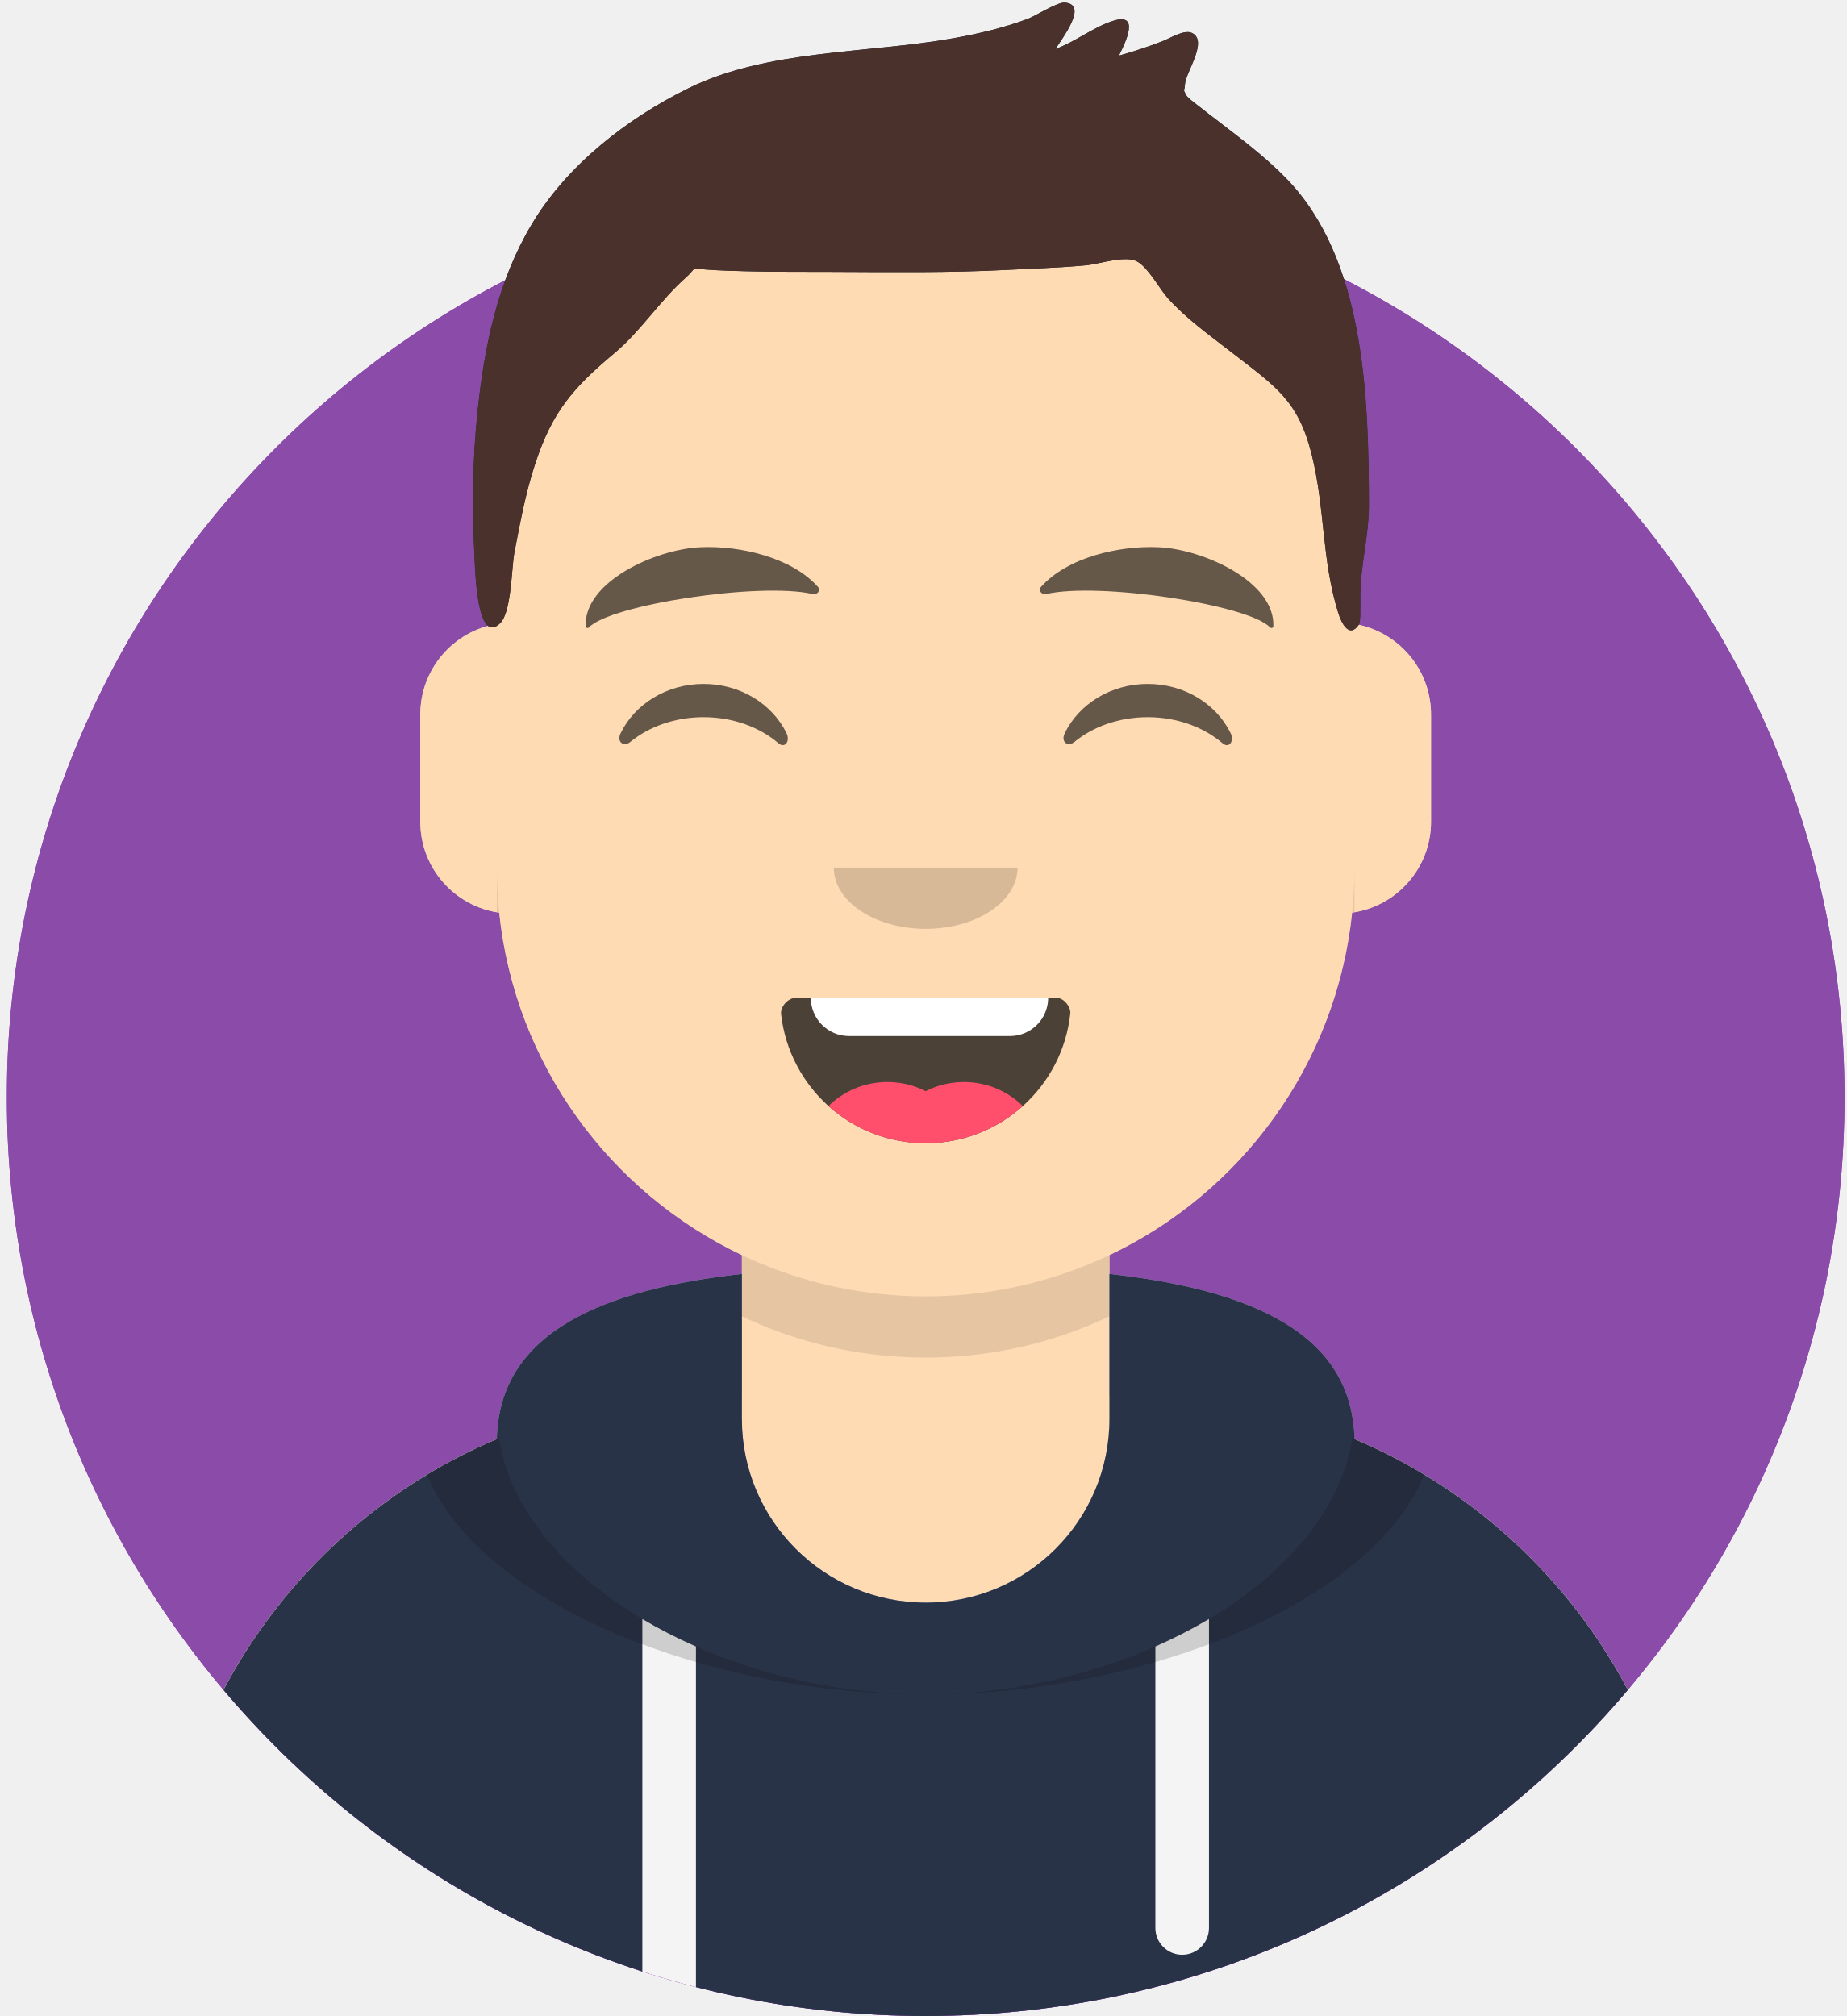
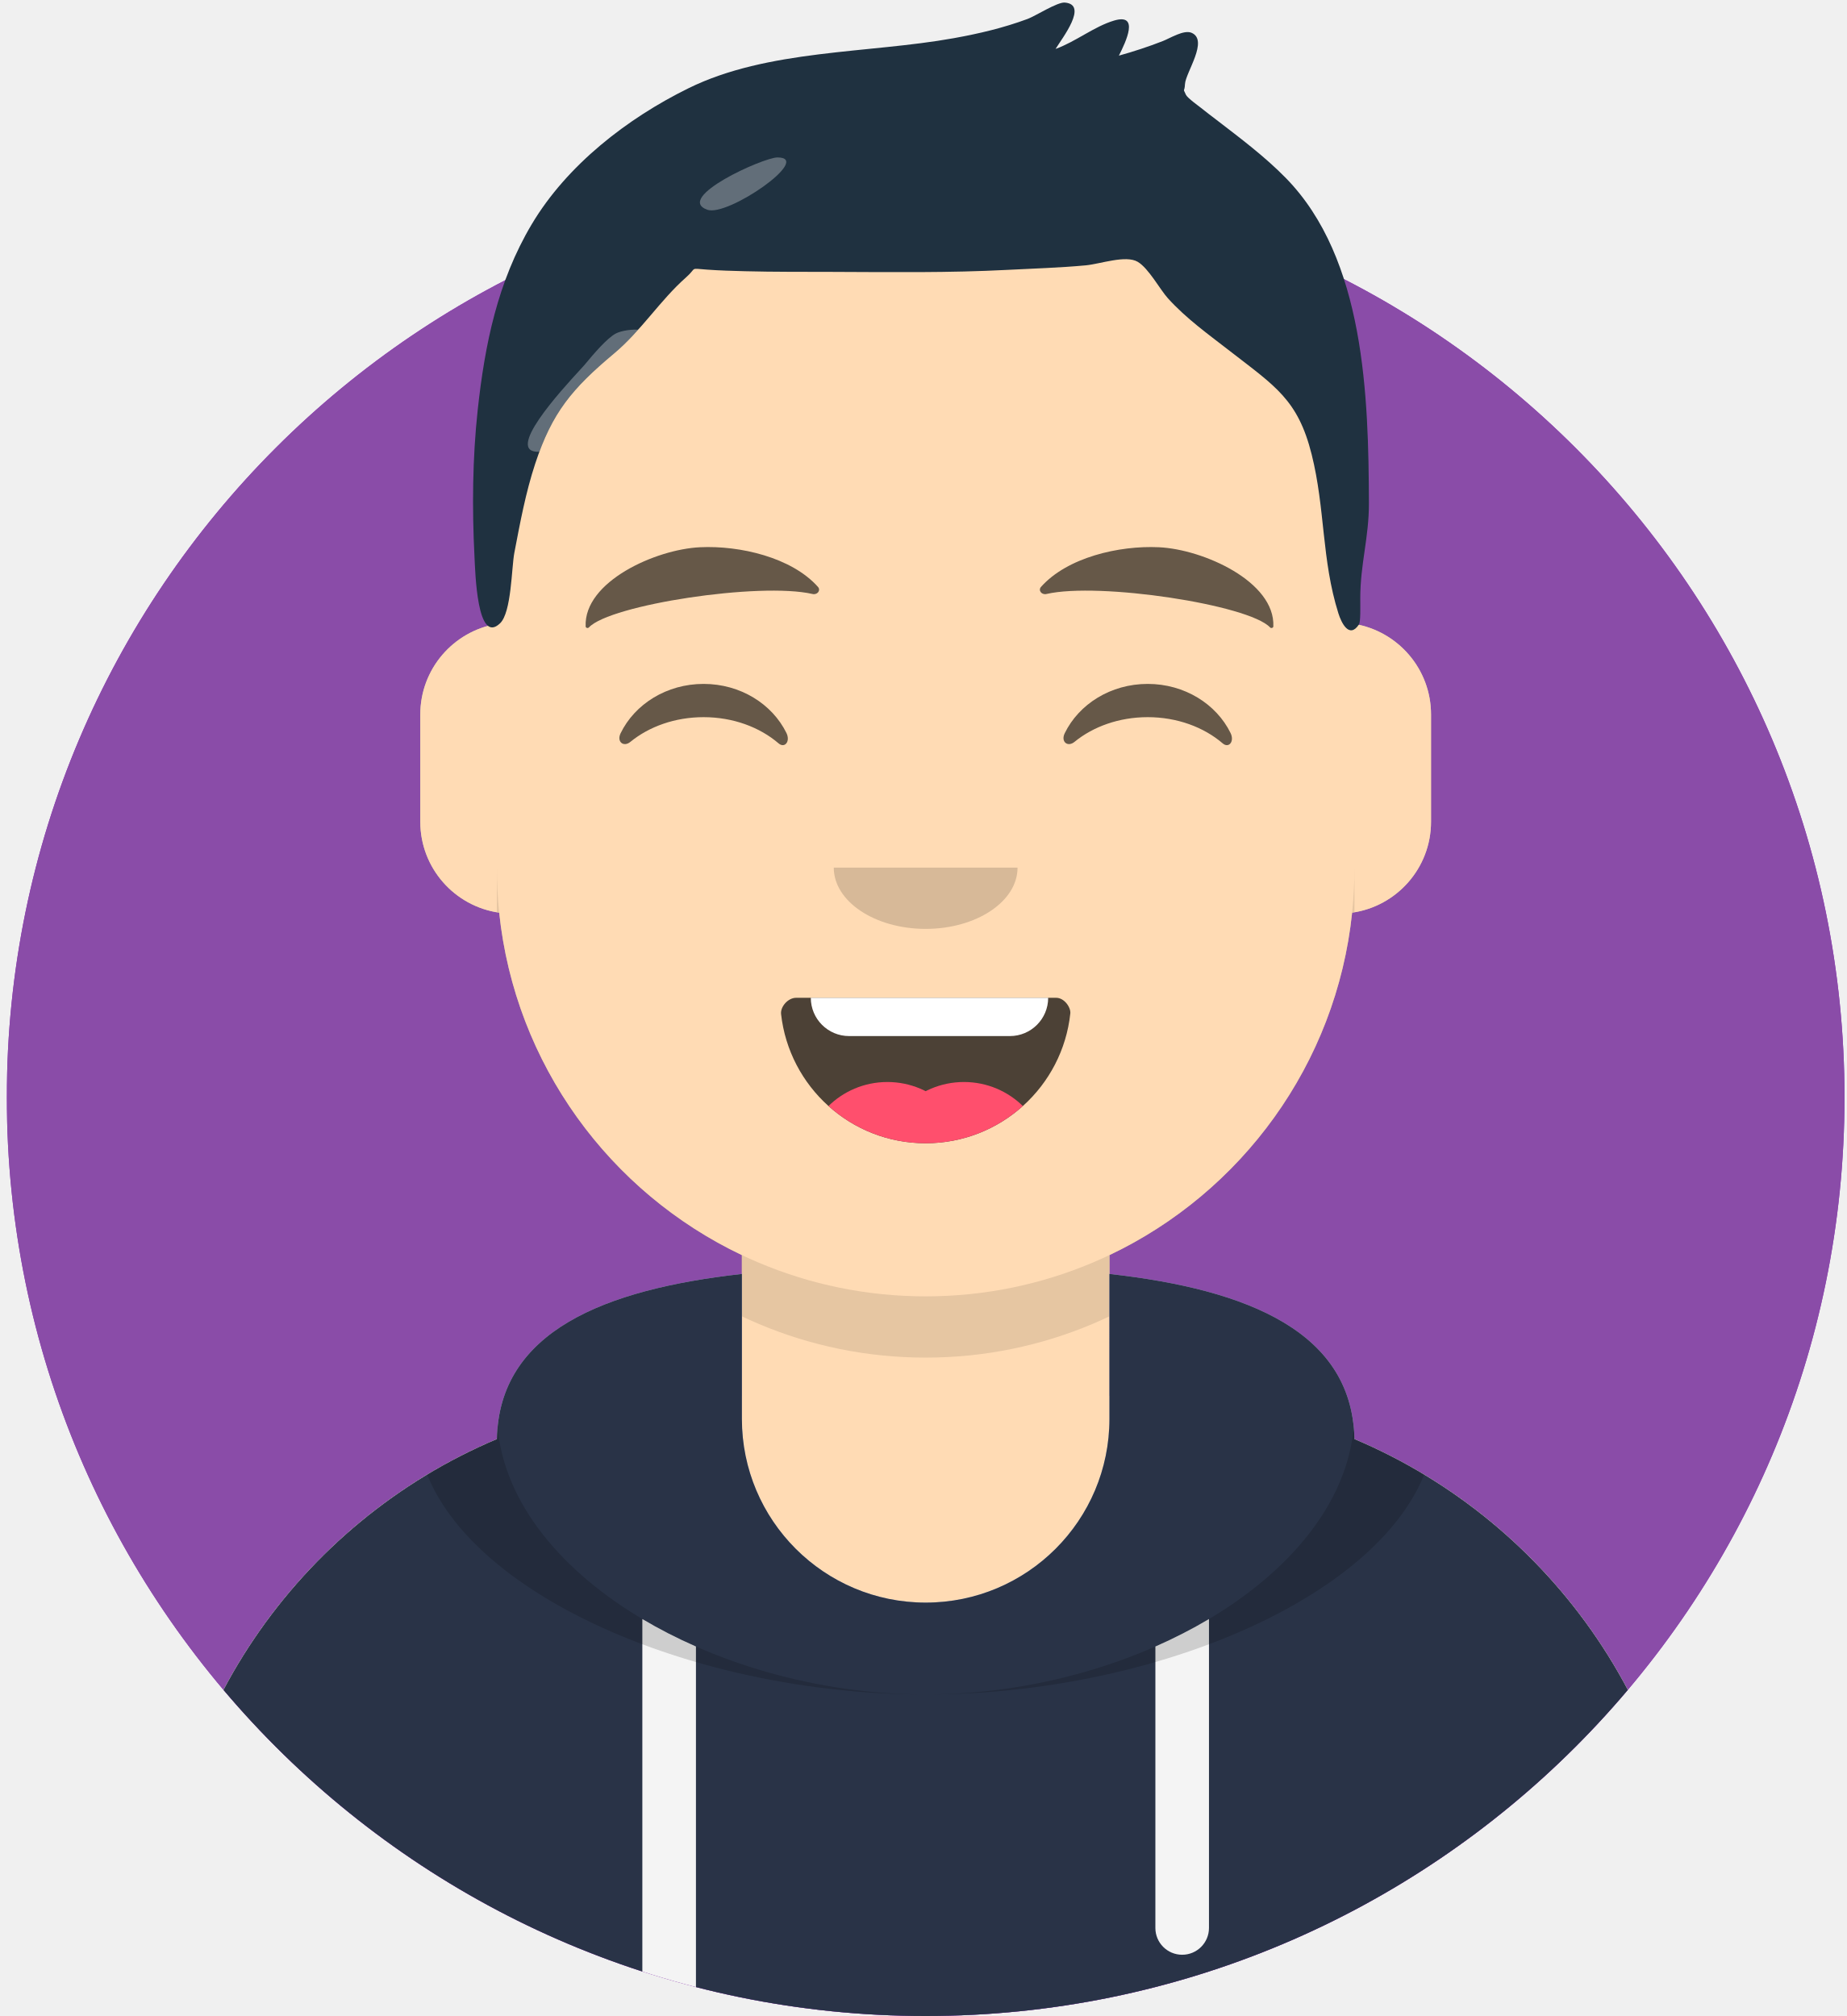
<svg xmlns="http://www.w3.org/2000/svg" xmlns:xlink="http://www.w3.org/1999/xlink" width="217px" height="237px" viewBox="0 0 217 237" version="1.1">
  <defs>
    <circle id="path-1" cx="108" cy="108" r="108" />
    <path d="M-3.19744231e-14,144 L-3.19744231e-14,-1.42108547e-14 L237.6,-1.42108547e-14 L237.6,144 L226.8,144 C226.8,203.647 178.447,252 118.8,252 C59.153,252 10.8,203.647 10.8,144 L10.8,144 L-3.19744231e-14,144 Z" id="path-3" />
    <path d="M90,0 C117.835,-5.11323436e-15 140.4,22.565 140.4,50.4 L140.401,55.949 C145.508,56.807 149.4,61.249 149.4,66.6 L149.4,79.2 C149.4,84.647 145.367,89.152 140.125,89.893 C138.265,107.718 127.114,122.78 111.601,130.149 L111.6,146.7 L115.2,146.7 C150.988,146.7 180,175.712 180,211.5 L180,219.6 L0,219.6 L0,211.5 C-4.38277231e-15,175.712 29.012,146.7 64.8,146.7 L68.4,146.7 L68.4,130.15 C52.886,122.78 41.735,107.718 39.875,89.893 C34.633,89.152 30.6,84.647 30.6,79.2 L30.6,66.6 C30.6,61.249 34.492,56.806 39.6,55.949 L39.6,50.4 C39.6,22.565 62.165,5.11323436e-15 90,0 Z" id="path-5" />
    <path d="M140.401,11.764 C156.691,13.587 169.2,18.597 169.2,31.569 L169.194,31.18 C192.467,41.01 208.8,64.047 208.8,90.9 L208.8,99 L28.8,99 L28.8,90.9 C28.8,64.047 45.133,41.01 68.406,31.18 C68.653,18.496 81.073,13.568 97.2,11.764 L97.2,28.8 C97.2,40.729 106.871,50.4 118.8,50.4 C130.729,50.4 140.4,40.729 140.4,28.8 L140.4,28.8 Z" id="path-7" />
    <path d="M31.606,13.615 C32.558,22.158 39.803,28.8 48.6,28.8 C57.424,28.8 64.687,22.117 65.603,13.536 C65.676,12.845 64.905,11.7 63.938,11.7 C50.534,11.7 40.264,11.7 33.378,11.7 C32.406,11.7 31.511,12.761 31.606,13.615 Z" id="path-9" />
    <rect id="path-11" x="0" y="0" width="237.6" height="252" />
    <path d="M118.135,20.928 C115.651,18.39 112.767,16.236 109.962,14.076 C109.343,13.6 108.715,13.135 108.109,12.641 C107.972,12.528 106.563,11.519 106.394,11.148 C105.988,10.254 106.224,10.95 106.28,9.884 C106.35,8.535 109.1,4.727 107.048,3.854 C106.146,3.47 104.536,4.492 103.67,4.83 C101.977,5.49 100.263,6.054 98.512,6.54 C99.351,4.869 100.95,1.524 97.944,2.419 C95.603,3.116 93.421,4.91 91.068,5.753 C91.847,4.477 94.96,0.523 92.147,0.302 C91.271,0.233 88.724,1.875 87.782,2.226 C84.959,3.275 82.075,3.953 79.111,4.487 C69.033,6.304 57.248,5.786 47.923,10.374 C40.735,13.911 33.636,19.4 29.484,26.389 C25.481,33.125 23.984,40.498 23.146,48.217 C22.532,53.882 22.482,59.738 22.769,65.424 C22.863,67.287 23.073,75.874 25.779,73.273 C27.127,71.978 27.117,66.745 27.457,64.974 C28.133,61.451 28.783,57.911 29.91,54.5 C31.895,48.49 34.238,45.687 39.184,41.547 C42.359,38.89 44.588,35.3 47.625,32.62 C48.99,31.416 47.949,31.542 50.143,31.7 C51.616,31.806 53.097,31.846 54.574,31.885 C57.99,31.974 61.412,31.951 64.829,31.963 C71.711,31.988 78.561,32.085 85.437,31.725 C88.492,31.565 91.556,31.478 94.603,31.195 C96.306,31.038 99.326,29.947 100.728,30.78 C102.01,31.543 103.342,34.034 104.263,35.054 C106.438,37.464 109.032,39.305 111.576,41.282 C116.881,45.403 119.559,46.98 121.17,53.421 C122.775,59.838 122.325,65.791 124.312,72.106 C124.662,73.217 125.586,75.13 126.726,73.415 C126.937,73.096 126.883,71.345 126.883,70.337 C126.883,66.27 127.913,63.218 127.9,59.123 C127.849,46.674 127.447,30.442 118.135,20.928 Z" id="path-13" />
  </defs>
  <g id="Website" stroke="none" stroke-width="1" fill="none" fill-rule="evenodd">
    <g id="mf-avatar" transform="translate(-10, -15)">
      <g id="Circle" transform="translate(10.8, 36)">
        <mask id="mask-2" fill="white">
          <use xlink:href="#path-1" />
        </mask>
        <use id="Circle-Background" fill="#972dc2" xlink:href="#path-1" />
        <g id="🖍-Circle-Color" mask="url(#mask-2)" fill="#8a4ca8">
          <rect id="🖍Color" x="0" y="0" width="216.445" height="216" />
        </g>
      </g>
      <mask id="mask-4" fill="white">
        <use xlink:href="#path-3" />
      </mask>
      <g id="Mask" />
      <g id="Avataaar" mask="url(#mask-4)">
        <g id="Body" transform="translate(28.8, 32.4)">
          <mask id="mask-6" fill="white">
            <use xlink:href="#path-5" />
          </mask>
          <use fill="#D0C6AC" xlink:href="#path-5" />
          <g id="Skin/👶🏻-05-Pale" mask="url(#mask-6)" fill="#FFDBB4">
            <g transform="translate(-28.8, 0)" id="Color">
              <rect x="0" y="0" width="238.384" height="220.355" />
            </g>
          </g>
          <path d="M39.6,84.6 C39.6,112.435 62.165,135 90,135 C117.835,135 140.4,112.435 140.4,84.6 L140.4,84.6 L140.4,91.8 C140.4,119.635 117.835,142.2 90,142.2 C62.165,142.2 39.6,119.635 39.6,91.8 Z" id="Neck-Shadow" fill-opacity="0.1" fill="#000000" mask="url(#mask-6)" />
        </g>
        <g id="Clothing/Hoodie" transform="translate(0, 153)">
          <mask id="mask-8" fill="white">
            <use xlink:href="#path-7" />
          </mask>
          <use id="Hoodie" fill="#B7C1DB" fill-rule="evenodd" xlink:href="#path-7" />
          <g id="Color/Palette/Slate" mask="url(#mask-8)" fill="#293347" fill-rule="evenodd">
            <rect id="🖍Color" x="0" y="0" width="238.491" height="99" />
          </g>
          <path d="M91.8,55.565 L91.8,99 L85.5,99 L85.499,52.335 C87.483,53.514 89.592,54.594 91.8,55.565 Z M152.101,52.334 L152.1,88.65 C152.1,90.39 150.69,91.8 148.95,91.8 C147.21,91.8 145.8,90.39 145.8,88.65 L145.801,55.565 C148.009,54.594 150.118,53.513 152.101,52.334 Z" id="Straps" fill="#F4F4F4" fill-rule="evenodd" mask="url(#mask-8)" />
          <path d="M155.733,11.451 C169.28,14.013 178.65,19.118 178.65,29.077 C178.65,46.818 148.916,61.2 118.8,61.2 C88.684,61.2 58.95,46.818 58.95,29.077 C58.95,19.118 68.32,14.013 81.867,11.451 C73.689,14.466 68.4,19.534 68.4,27.969 C68.4,46.322 93.439,61.2 118.8,61.2 C144.161,61.2 169.2,46.322 169.2,27.969 C169.2,19.71 164.13,14.679 156.241,11.642 Z" id="Shadow" fill-opacity="0.16" fill="#000000" fill-rule="evenodd" mask="url(#mask-8)" />
        </g>
        <g id="Face" transform="translate(68.4, 73.8)">
          <g id="Mouth/Smile" transform="translate(1.8, 46.8)">
            <mask id="mask-10" fill="white">
              <use xlink:href="#path-9" />
            </mask>
            <use id="Mouth" fill-opacity="0.7" fill="#000000" fill-rule="evenodd" xlink:href="#path-9" />
            <path d="M39.6,1.8 L58.5,1.8 C60.985,1.8 63,3.815 63,6.3 L63,11.7 C63,14.185 60.985,16.2 58.5,16.2 L39.6,16.2 C37.115,16.2 35.1,14.185 35.1,11.7 L35.1,6.3 C35.1,3.815 37.115,1.8 39.6,1.8 Z" id="Teeth" fill="#FFFFFF" fill-rule="evenodd" mask="url(#mask-10)" />
            <g id="Tongue" stroke-width="1" fill-rule="evenodd" mask="url(#mask-10)" fill="#FF4F6D">
              <g transform="translate(34.2, 21.6)">
                <circle cx="9.9" cy="9.9" r="9.9" />
                <circle cx="18.9" cy="9.9" r="9.9" />
              </g>
            </g>
          </g>
          <g id="Nose/Default" transform="translate(25.2, 36)" fill="#000000" fill-opacity="0.16">
            <path d="M14.4,7.2 C14.4,11.176 19.235,14.4 25.2,14.4 L25.2,14.4 C31.165,14.4 36,11.176 36,7.2" id="Nose" />
          </g>
-           <g id="Eyes/Happy-😁" transform="translate(0, 7.2)" fill="#000000" fill-opacity="0.6">
+           <g id="Eyes/-😁" transform="translate(0, 7.2)" fill="#000000" fill-opacity="0.6">
            <path d="M14.544,20.203 C16.206,16.784 19.948,14.4 24.298,14.4 C28.632,14.4 32.363,16.767 34.034,20.166 C34.53,21.176 33.824,22.003 33.112,21.39 C30.906,19.494 27.773,18.309 24.298,18.309 C20.931,18.309 17.886,19.421 15.694,21.214 C14.892,21.87 14.058,21.203 14.544,20.203 Z" id="Squint" />
            <path d="M66.744,20.203 C68.406,16.784 72.148,14.4 76.498,14.4 C80.832,14.4 84.563,16.767 86.234,20.166 C86.73,21.176 86.024,22.003 85.312,21.39 C83.106,19.494 79.973,18.309 76.498,18.309 C73.131,18.309 70.086,19.421 67.894,21.214 C67.092,21.87 66.258,21.203 66.744,20.203 Z" id="Squint" />
          </g>
          <g id="Eyebrow/Natural/Default-Natural" fill="#000000" fill-opacity="0.6">
            <path d="M23.435,5.589 C18.25,6.285 10.164,10.805 10.84,16.036 C10.862,16.207 11.121,16.261 11.233,16.118 C13.471,13.248 30.774,9.033 37.075,9.913 C37.652,9.994 38.032,9.399 37.639,9.027 C34.269,5.845 28.08,4.961 23.435,5.589" id="Eyebrow" transform="translate(24.3, 10.8) rotate(5) translate(-24.3, -10.8) " />
            <path d="M76.535,5.589 C71.35,6.285 63.264,10.805 63.94,16.036 C63.962,16.207 64.221,16.261 64.333,16.118 C66.571,13.248 83.874,9.033 90.175,9.913 C90.752,9.994 91.132,9.399 90.739,9.027 C87.369,5.845 81.18,4.961 76.535,5.589" id="Eyebrow" transform="translate(77.4, 10.8) scale(-1, 1) rotate(5) translate(-77.4, -10.8) " />
          </g>
        </g>
        <g id="Top">
-           <mask id="mask-12" fill="white">
+           <mask id="mask0_2_252" fill="white">
            <use xlink:href="#path-11" />
          </mask>
          <g id="Mask" />
-           <g mask="url(#mask-12)">
+           <g mask="url(#mask0_2_252)">
            <g transform="translate(43, 15)">
              <mask id="mask-14" fill="white">
                <use xlink:href="#path-13" />
              </mask>
-               <use id="Short-Hair" stroke="none" fill="#1F3140" fill-rule="evenodd" xlink:href="#path-13" />
-               <g id="Color/Hair/Brown-Dark" stroke="none" fill="none" mask="url(#mask-14)" fill-rule="evenodd">
+               <use id="Long-Hair" stroke="none" fill="#1F3140" fill-rule="evenodd" xlink:href="#path-13" />
+               <g id="Top/Long-Hair/Dreads" stroke="none" fill="none" mask="url(#mask-14)" fill-rule="evenodd">
                <g transform="translate(-43.1, -15)" fill="#4A312C" id="Color">
-                   <rect x="0" y="0" width="239.107" height="252.406" />
+                   <path fill-rule="evenodd" clip-rule="evenodd" d="M181.502 156.207C181.425 159.201 181.492 162.179 181.875 165.056C182.207 167.551 182.718 169.971 183.224 172.37C184.351 177.704 185.454 182.931 184.516 188.636C183.771 193.168 181.79 197.511 179.163 201.578C173.062 199.898 166.636 199 160 199H156V180.611C166.901 175.433 175.863 166.836 181.502 156.207ZM100.718 199.073C100.357 197.222 99.923 195.387 99.488 193.59C97.351 184.77 93.066 176.962 88.717 169.04C86.82 165.583 84.91 162.104 83.162 158.509C82.385 156.912 81.744 155.28 81.211 153.622C86.718 165.441 96.229 175.019 108 180.611V199H104C102.9 199 101.806 199.025 100.718 199.073Z" fill="black" fill-opacity="0.24" />
+                   <path fill-rule="evenodd" clip-rule="evenodd" d="M101.48 33.509C99.808 33.509 89.319 38.253 93.239 39.659C95.636 40.518 105.737 33.509 101.48 33.509ZM170.048 47.356C169.201 47.737 169.216 48.095 170.09 48.428C170.937 48.047 170.922 47.69 170.048 47.356ZM194.513 65.598L194.513 65.598L194.513 65.597L194.512 65.596C193.932 64.345 193.425 63.252 193.14 62.843C193.067 62.74 192.911 62.539 192.699 62.268L192.698 62.267L192.697 62.266L192.697 62.265C191.125 60.25 186.526 54.355 190.668 55.331C192.754 55.822 195.558 61.514 196.823 64.082L196.824 64.084C196.948 64.336 197.057 64.558 197.149 64.741C197.22 64.883 197.331 65.082 197.466 65.324C198.454 67.105 200.704 71.156 197.541 70.827C196.907 70.761 195.585 67.91 194.513 65.598ZM205.008 132.91L205.007 132.897L205.007 132.896C204.505 125.512 204 118.075 203.023 110.745C202.997 110.553 202.987 110.294 202.975 110.002V110.002C202.917 108.529 202.824 106.216 200.565 107.335C199.096 108.063 200.448 115.335 201.092 118.795C201.241 119.596 201.352 120.193 201.381 120.457C201.527 121.775 201.681 123.093 201.835 124.41L201.835 124.411L201.836 124.413L201.836 124.414L201.836 124.415L201.836 124.417L201.836 124.418L201.836 124.419L201.836 124.421L201.836 124.422L201.837 124.423L201.837 124.424L201.837 124.425L201.837 124.426L201.837 124.427L201.837 124.428L201.837 124.429L201.837 124.43L201.837 124.431L201.837 124.432L201.837 124.432L201.838 124.433L201.838 124.434L201.838 124.435L201.838 124.436L201.838 124.438C202.547 130.503 203.256 136.564 203.168 142.666C203.166 142.781 203.138 143.014 203.1 143.322C202.889 145.05 202.39 149.143 204.718 148.079C206.178 147.412 205.495 139.333 205.286 136.861L205.268 136.646L205.253 136.472L205.248 136.404L205.242 136.333C205.163 135.194 205.086 134.053 205.008 132.91ZM64.361 122.248C64.377 122.563 64.359 123.137 64.337 123.857C64.246 126.756 64.082 132.006 65.79 132.047C67.615 132.09 67.031 123.646 66.794 120.216L66.794 120.216L66.794 120.216L66.794 120.215L66.794 120.215C66.754 119.628 66.723 119.188 66.717 118.963C66.714 118.85 66.719 118.62 66.725 118.305L66.725 118.305C66.773 115.969 66.917 108.954 64.689 110.309C62.9 111.395 63.611 116.511 64.08 119.887C64.217 120.868 64.333 121.703 64.361 122.248ZM72.795 179.998C72.796 179.838 72.808 179.532 72.823 179.118C72.943 175.85 73.31 165.898 70.891 168.622C69.761 169.893 70.18 173.873 70.431 176.257L70.431 176.257C70.483 176.751 70.528 177.176 70.55 177.495C70.563 177.681 70.533 177.967 70.499 178.294C70.402 179.21 70.272 180.444 70.963 180.686C71.723 180.951 72.786 181.012 72.795 179.998ZM47.121 193.161C49.05 193.107 47.265 155.329 44.3 155.371C42.217 155.401 45.661 193.198 47.121 193.161ZM49.353 212.516C46.956 212.516 47.396 220.978 48.809 221.655C50.948 222.68 52.035 212.516 49.353 212.516ZM64.811 211.599C64.684 213.194 64.563 214.726 64.59 216.055C64.611 217.113 63.411 217.129 62.611 216.799C61.893 216.502 61.979 214.488 62.03 213.312C62.043 212.999 62.054 212.745 62.047 212.599C62.019 212.058 61.881 211.133 61.717 210.022C61.215 206.64 60.458 201.541 61.761 200.368C63.378 198.912 63.699 199.957 64.055 201.111C64.133 201.366 64.213 201.626 64.309 201.866C65.373 204.521 65.081 208.205 64.811 211.599ZM202.023 169.587C199.491 169.085 198.165 177.681 199.321 178.603C201.238 180.133 204.67 170.113 202.023 169.587ZM201.755 207.385C200.616 207.159 192.322 223.118 193.004 224.02C194.304 225.739 205.834 208.2 201.755 207.385ZM181.333 214.759C179.551 213.956 171.999 225.51 173.927 226.378C175.675 227.164 183.488 215.725 181.333 214.759ZM223.425 171.447C221.274 171.447 221.37 183.269 223.025 184.015C224.736 184.786 225.967 171.447 223.425 171.447ZM82.512 54.191C83.773 53.547 87.956 53.332 85.619 55.486C84.995 56.06 83.836 57.488 82.457 59.187C79.403 62.949 75.272 68.038 73.493 68.112C69.267 68.287 76.079 60.872 78.252 58.506L78.252 58.506C78.499 58.237 78.686 58.033 78.79 57.913C78.85 57.844 78.938 57.739 79.047 57.608C79.766 56.745 81.439 54.739 82.512 54.191ZM58.254 83.981C56.071 83.552 52.419 94.245 53.693 95.536C55.617 97.486 60.7 84.466 58.254 83.981ZM80.401 201.85C80.878 199.242 82.776 201.649 83.193 202.992C83.28 203.275 83.535 203.93 83.875 204.799C85.148 208.06 87.601 214.342 86.764 215.353C85.442 216.949 84.889 215.4 84.442 214.15C84.341 213.867 84.245 213.598 84.147 213.386C84.063 213.204 83.969 213.002 83.868 212.785L83.868 212.784L83.866 212.78C82.548 209.946 79.944 204.347 80.401 201.85ZM74.986 225.816C72.691 225.816 72.956 235.618 74.323 236.201C76.439 237.103 77.801 225.816 74.986 225.816ZM231.81 203.875C234.046 208.283 235.723 212.747 236.791 217.446C236.808 217.523 236.854 217.67 236.916 217.867C237.34 219.218 238.5 222.918 236.128 222.291C234.963 221.983 234.533 219.469 234.224 217.663C234.119 217.049 234.028 216.517 233.927 216.181C233.408 214.457 232.387 212.557 231.354 210.634C229.938 207.998 228.498 205.317 228.295 202.987C227.955 199.09 230.135 200.575 231.81 203.875ZM217.089 216.951C214.957 216.941 214.854 227.724 216.187 228.353C218.051 229.231 219.808 216.951 217.089 216.951ZM223.25 128.654C224.831 128.242 219.84 115.329 218.072 115.471C215.377 115.688 220.848 129.273 223.25 128.654ZM196.434 184.747C195.587 185.128 195.602 185.485 196.477 185.818C197.323 185.438 197.309 185.08 196.434 184.747ZM172.216 239.987C173.01 239.987 173.337 238.764 172.165 238.736C171.39 238.743 170.981 239.987 172.216 239.987ZM73.684 184.629C73.714 182.72 71.215 184.12 71.231 185.73C71.263 188.944 73.632 187.476 73.684 184.629ZM67.519 136.883C66.715 136.883 66.385 138.119 67.57 138.149C68.354 138.143 68.767 136.883 67.519 136.883ZM48.386 199.393C48.309 197.451 46.686 199.436 46.777 199.439C46.853 199.441 47.004 199.539 47.185 199.657C47.692 199.989 48.431 200.471 48.386 199.393ZM52.6 98.063C50.232 98.063 50.575 103.817 52.087 104.186C54.606 104.802 54.951 98.063 52.6 98.063ZM65.213 222.326C62.927 222.326 62.773 230.14 64.35 230.626C66.801 231.38 67.593 222.326 65.213 222.326ZM46.457 227.932C45.585 228.323 45.599 228.692 46.499 229.035C47.372 228.644 47.357 228.277 46.457 227.932ZM216.456 231.283C214.136 231.283 214.226 240.836 215.651 241.481C217.641 242.384 219.139 231.283 216.456 231.283ZM192.946 240.161C190.535 239.68 189.272 247.567 190.396 248.452C192.248 249.911 195.421 240.656 192.946 240.161ZM172.465 247.451C170.468 247.451 170.958 251.026 172.111 251.558C174.105 252.478 174.694 247.451 172.465 247.451Z" fill="white" fill-opacity="0.3" />
                </g>
              </g>
            </g>
          </g>
        </g>
      </g>
    </g>
  </g>
</svg>
